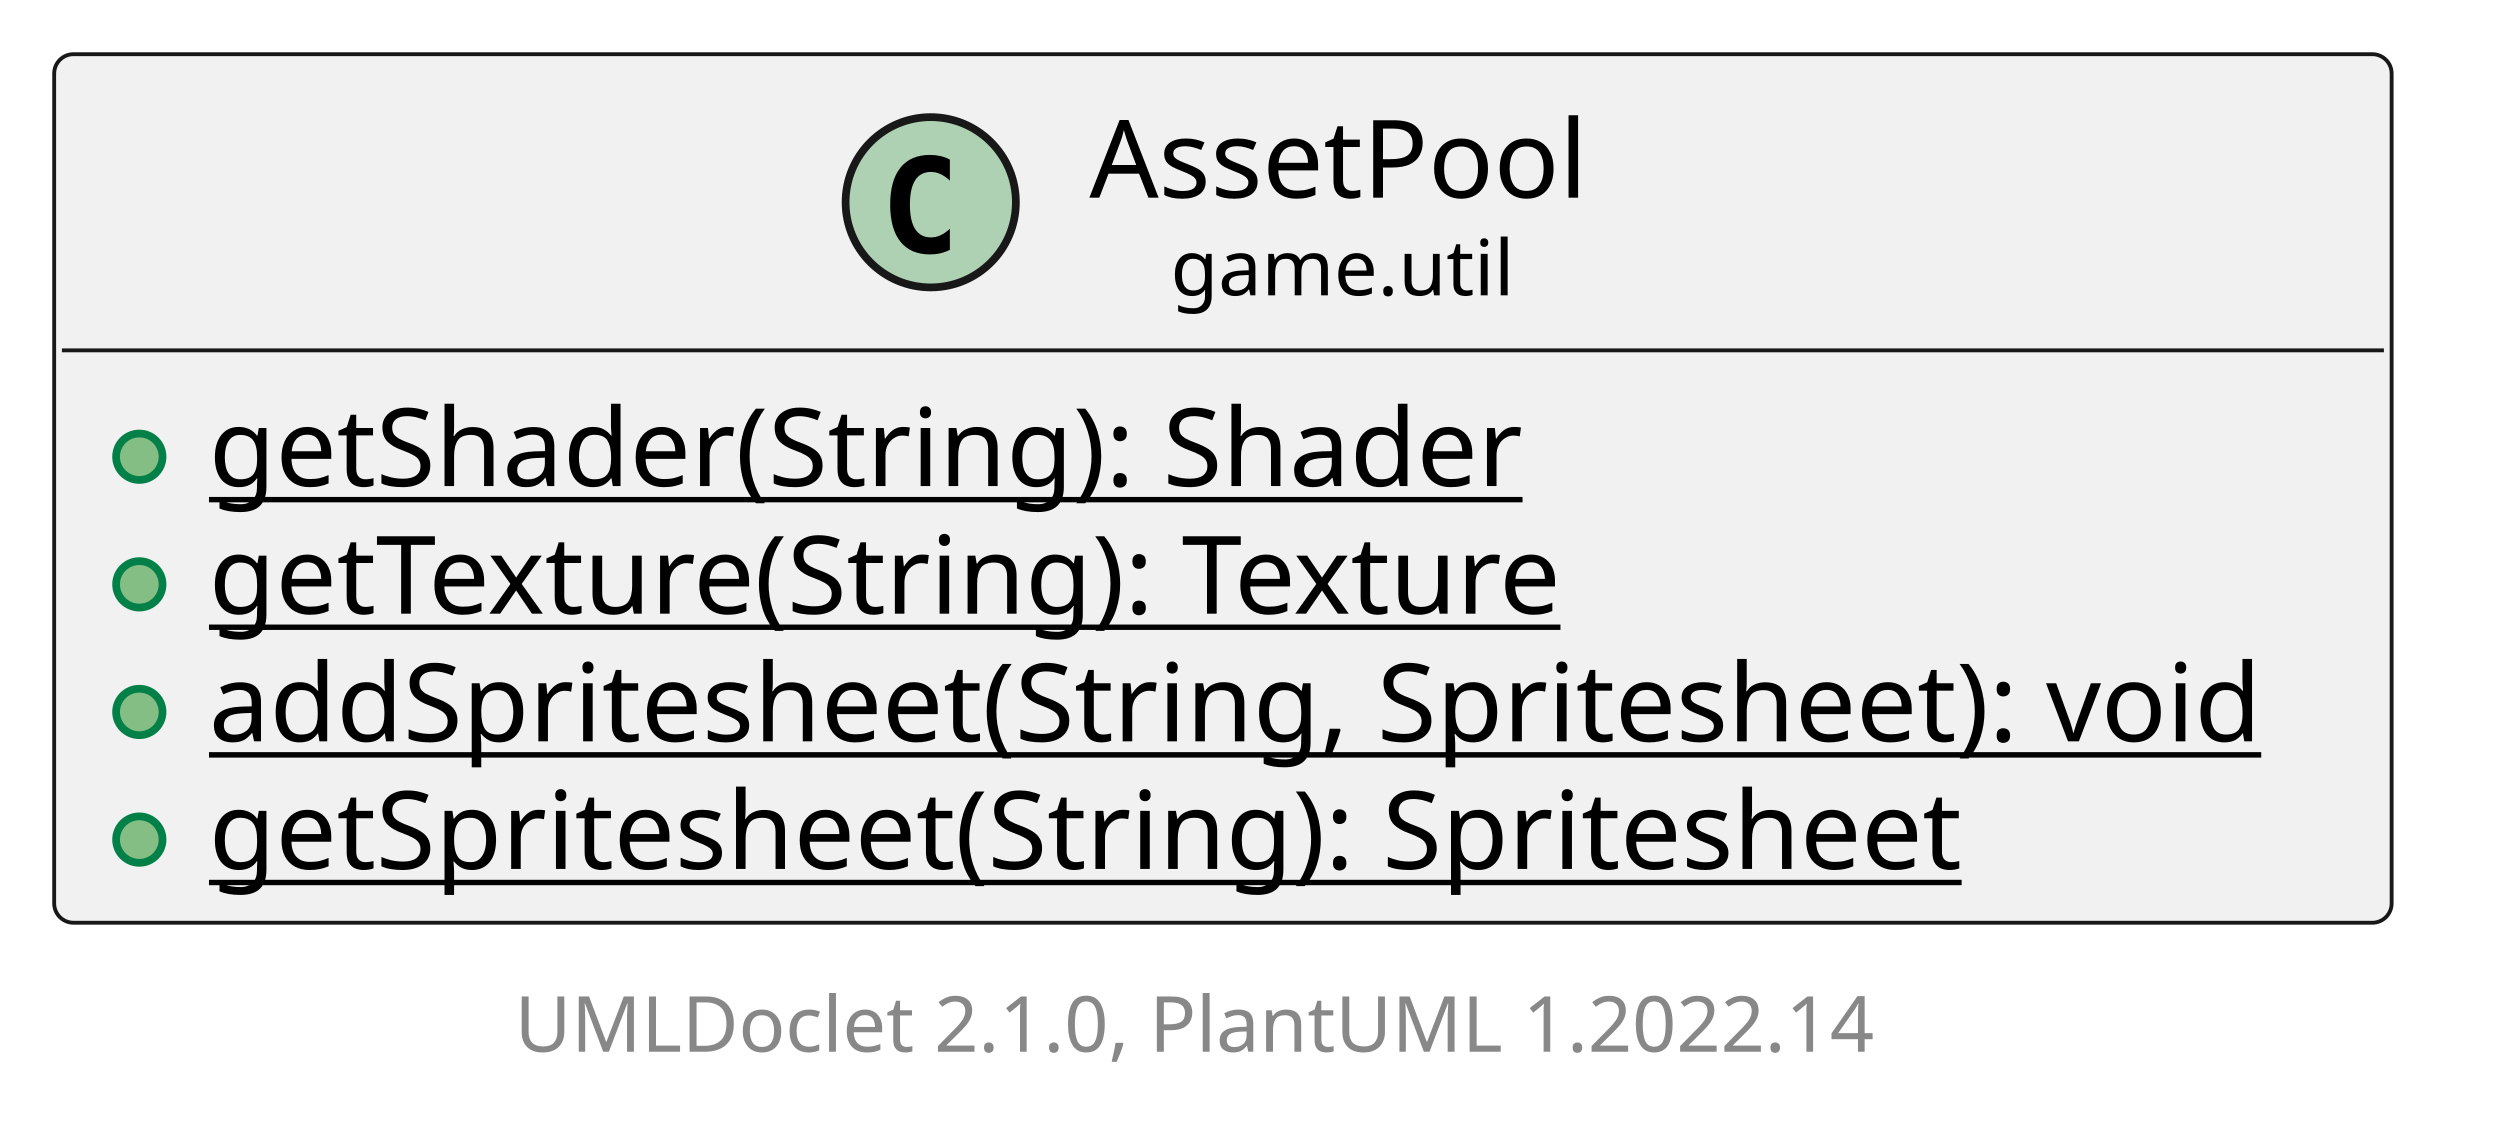
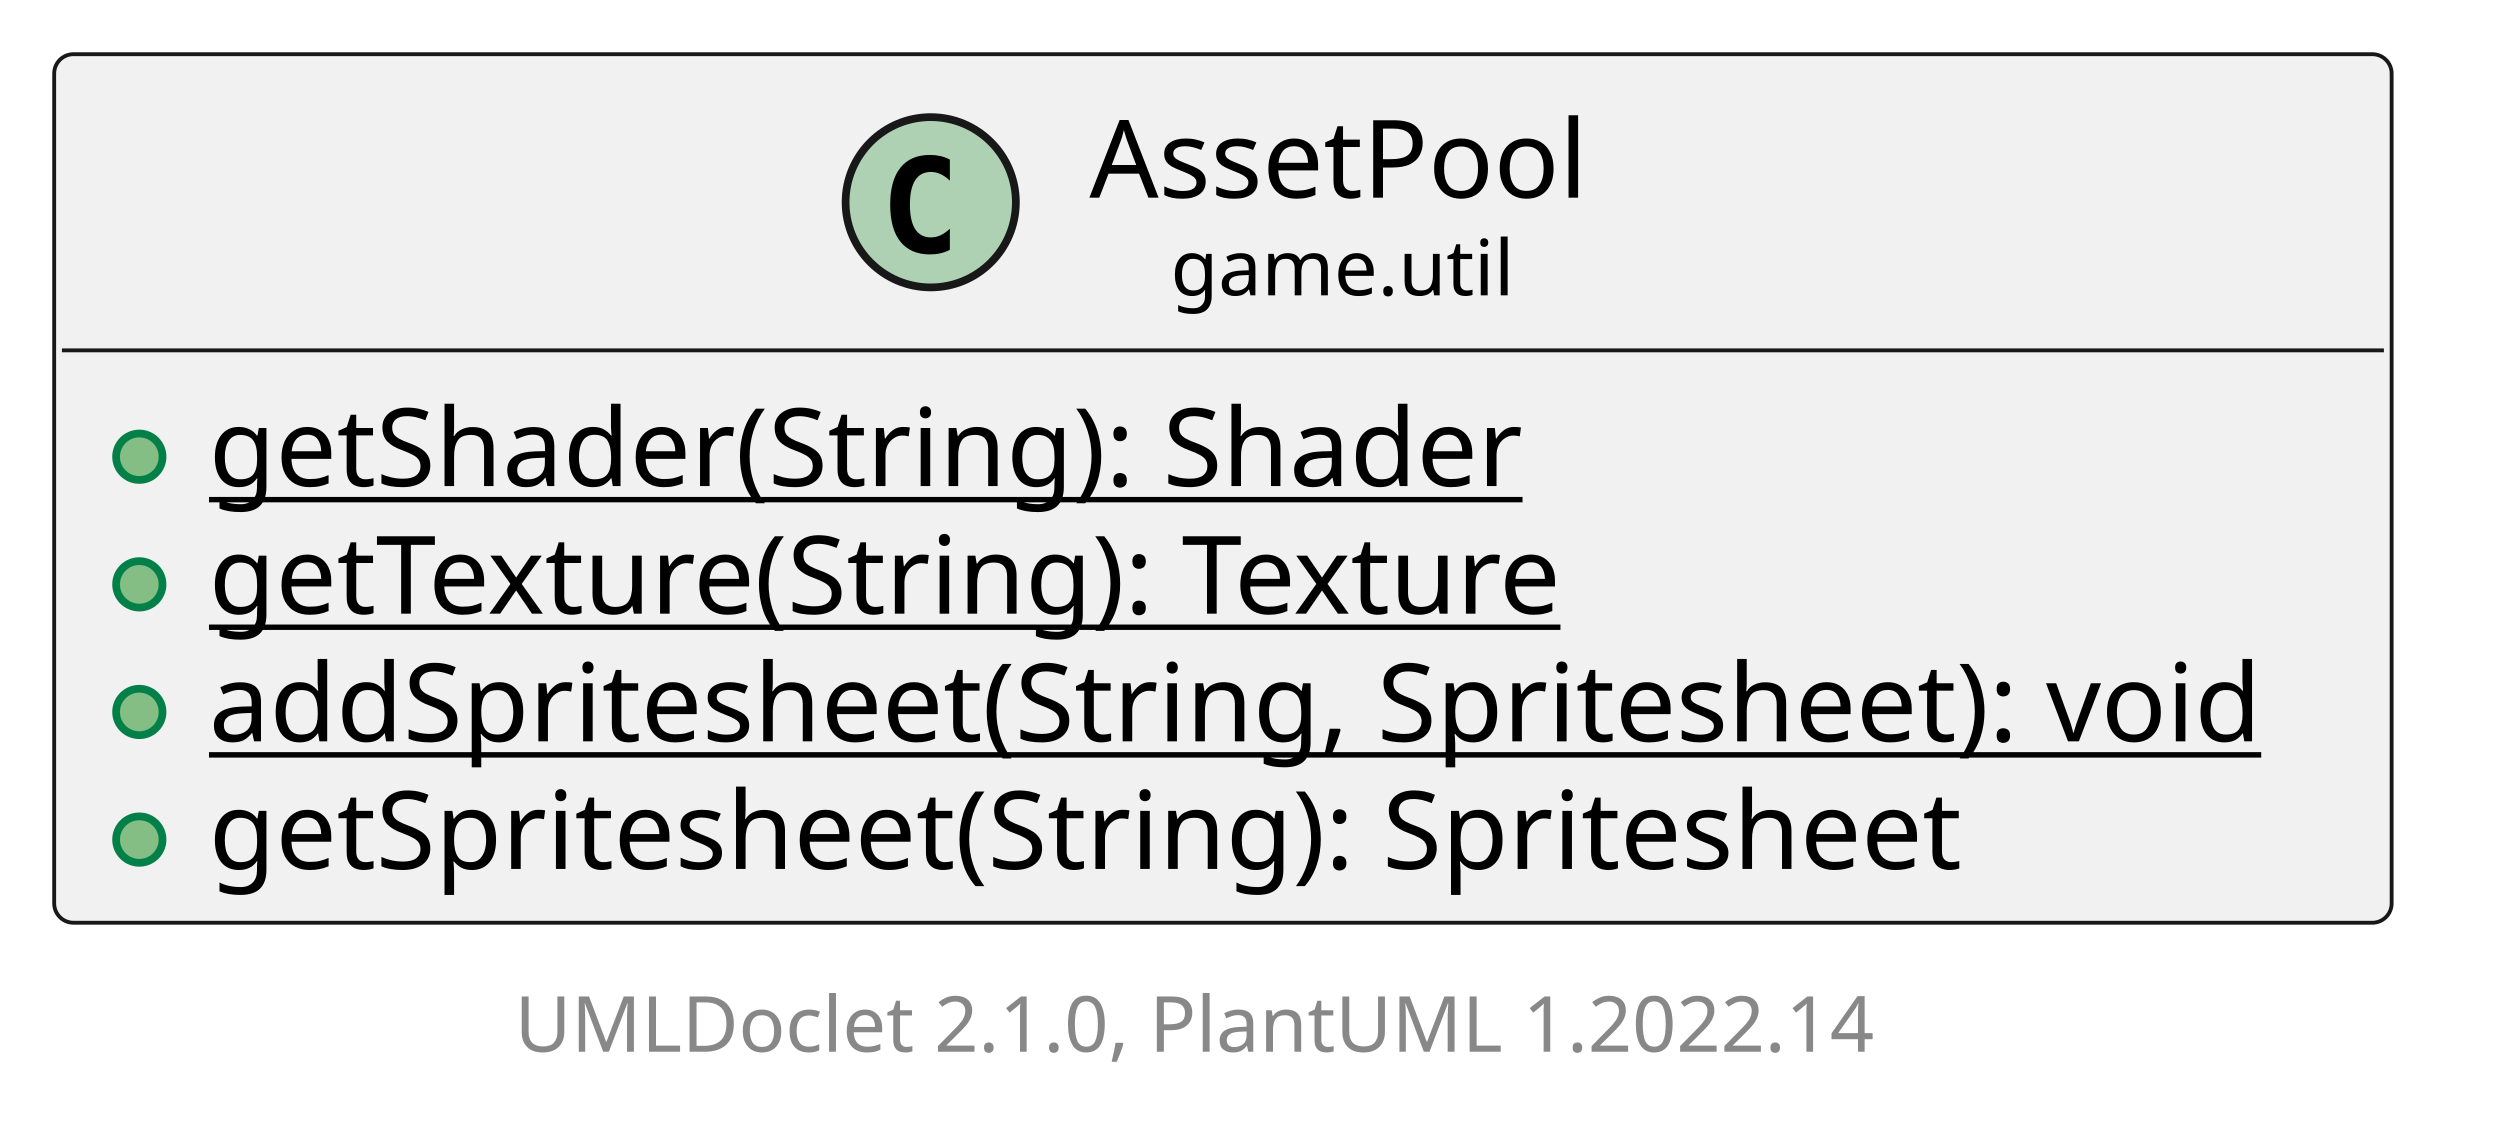
<svg xmlns="http://www.w3.org/2000/svg" xmlns:xlink="http://www.w3.org/1999/xlink" contentStyleType="text/css" height="145px" preserveAspectRatio="none" style="width:323px;height:145px;background:#FFFFFF;" version="1.1" viewBox="0 0 323 145" width="323px" zoomAndPan="magnify">
  <defs />
  <g>
    <a href="AssetPool.html" target="_top" title="AssetPool.html" xlink:actuate="onRequest" xlink:href="AssetPool.html" xlink:show="new" xlink:title="AssetPool.html" xlink:type="simple">
      <g id="elem_game.util.AssetPool">
        <rect codeLine="5" fill="#F1F1F1" height="112.219" id="game.util.AssetPool" rx="2.5" ry="2.5" style="stroke:#181818;stroke-width:0.5;" width="302" x="7" y="7" />
        <ellipse cx="120.25" cy="26.133" fill="#ADD1B2" rx="11" ry="11" style="stroke:#181818;stroke-width:1.0;" />
        <path d="M122.723,32.276 Q122.142,32.575 121.503,32.724 Q120.864,32.873 120.158,32.873 Q117.651,32.873 116.332,31.222 Q115.012,29.57 115.012,26.449 Q115.012,23.319 116.332,21.668 Q117.651,20.016 120.158,20.016 Q120.864,20.016 121.511,20.165 Q122.159,20.314 122.723,20.613 L122.723,23.336 Q122.092,22.755 121.499,22.485 Q120.905,22.215 120.274,22.215 Q118.93,22.215 118.245,23.282 Q117.56,24.349 117.56,26.449 Q117.56,28.541 118.245,29.607 Q118.93,30.674 120.274,30.674 Q120.905,30.674 121.499,30.404 Q122.092,30.134 122.723,29.553 Z " fill="#000000" />
        <text fill="#000000" font-family="sans-serif" font-size="14" lengthAdjust="spacing" textLength="67" x="140.75" y="25.535">AssetPool</text>
        <text fill="#000000" font-family="sans-serif" font-size="10" lengthAdjust="spacing" textLength="46" x="151.25" y="38.156">game.util</text>
        <line style="stroke:#181818;stroke-width:0.5;" x1="8" x2="308" y1="45.266" y2="45.266" />
        <ellipse cx="18" cy="59.01" fill="#84BE84" rx="3" ry="3" style="stroke:#038048;stroke-width:1.0;" />
        <text fill="#000000" font-family="sans-serif" font-size="14" lengthAdjust="spacing" text-decoration="underline" textLength="177" x="27" y="62.801">getShader(String): Shader</text>
        <ellipse cx="18" cy="75.498" fill="#84BE84" rx="3" ry="3" style="stroke:#038048;stroke-width:1.0;" />
        <text fill="#000000" font-family="sans-serif" font-size="14" lengthAdjust="spacing" text-decoration="underline" textLength="189" x="27" y="79.289">getTexture(String): Texture</text>
        <ellipse cx="18" cy="91.986" fill="#84BE84" rx="3" ry="3" style="stroke:#038048;stroke-width:1.0;" />
        <text fill="#000000" font-family="sans-serif" font-size="14" lengthAdjust="spacing" text-decoration="underline" textLength="276" x="27" y="95.777">addSpritesheet(String, Spritesheet): void</text>
        <ellipse cx="18" cy="108.475" fill="#84BE84" rx="3" ry="3" style="stroke:#038048;stroke-width:1.0;" />
-         <text fill="#000000" font-family="sans-serif" font-size="14" lengthAdjust="spacing" text-decoration="underline" textLength="235" x="27" y="112.266">getSpritesheet(String): Spritesheet</text>
+         <text fill="#000000" font-family="sans-serif" font-size="14" lengthAdjust="spacing" textLength="235" x="27" y="112.266">getSpritesheet(String): Spritesheet</text>
      </g>
    </a>
    <text fill="#888888" font-family="sans-serif" font-size="10" lengthAdjust="spacing" textLength="182" x="66.5" y="135.887">UMLDoclet 2.1.0, PlantUML 1.2022.14</text>
  </g>
</svg>
